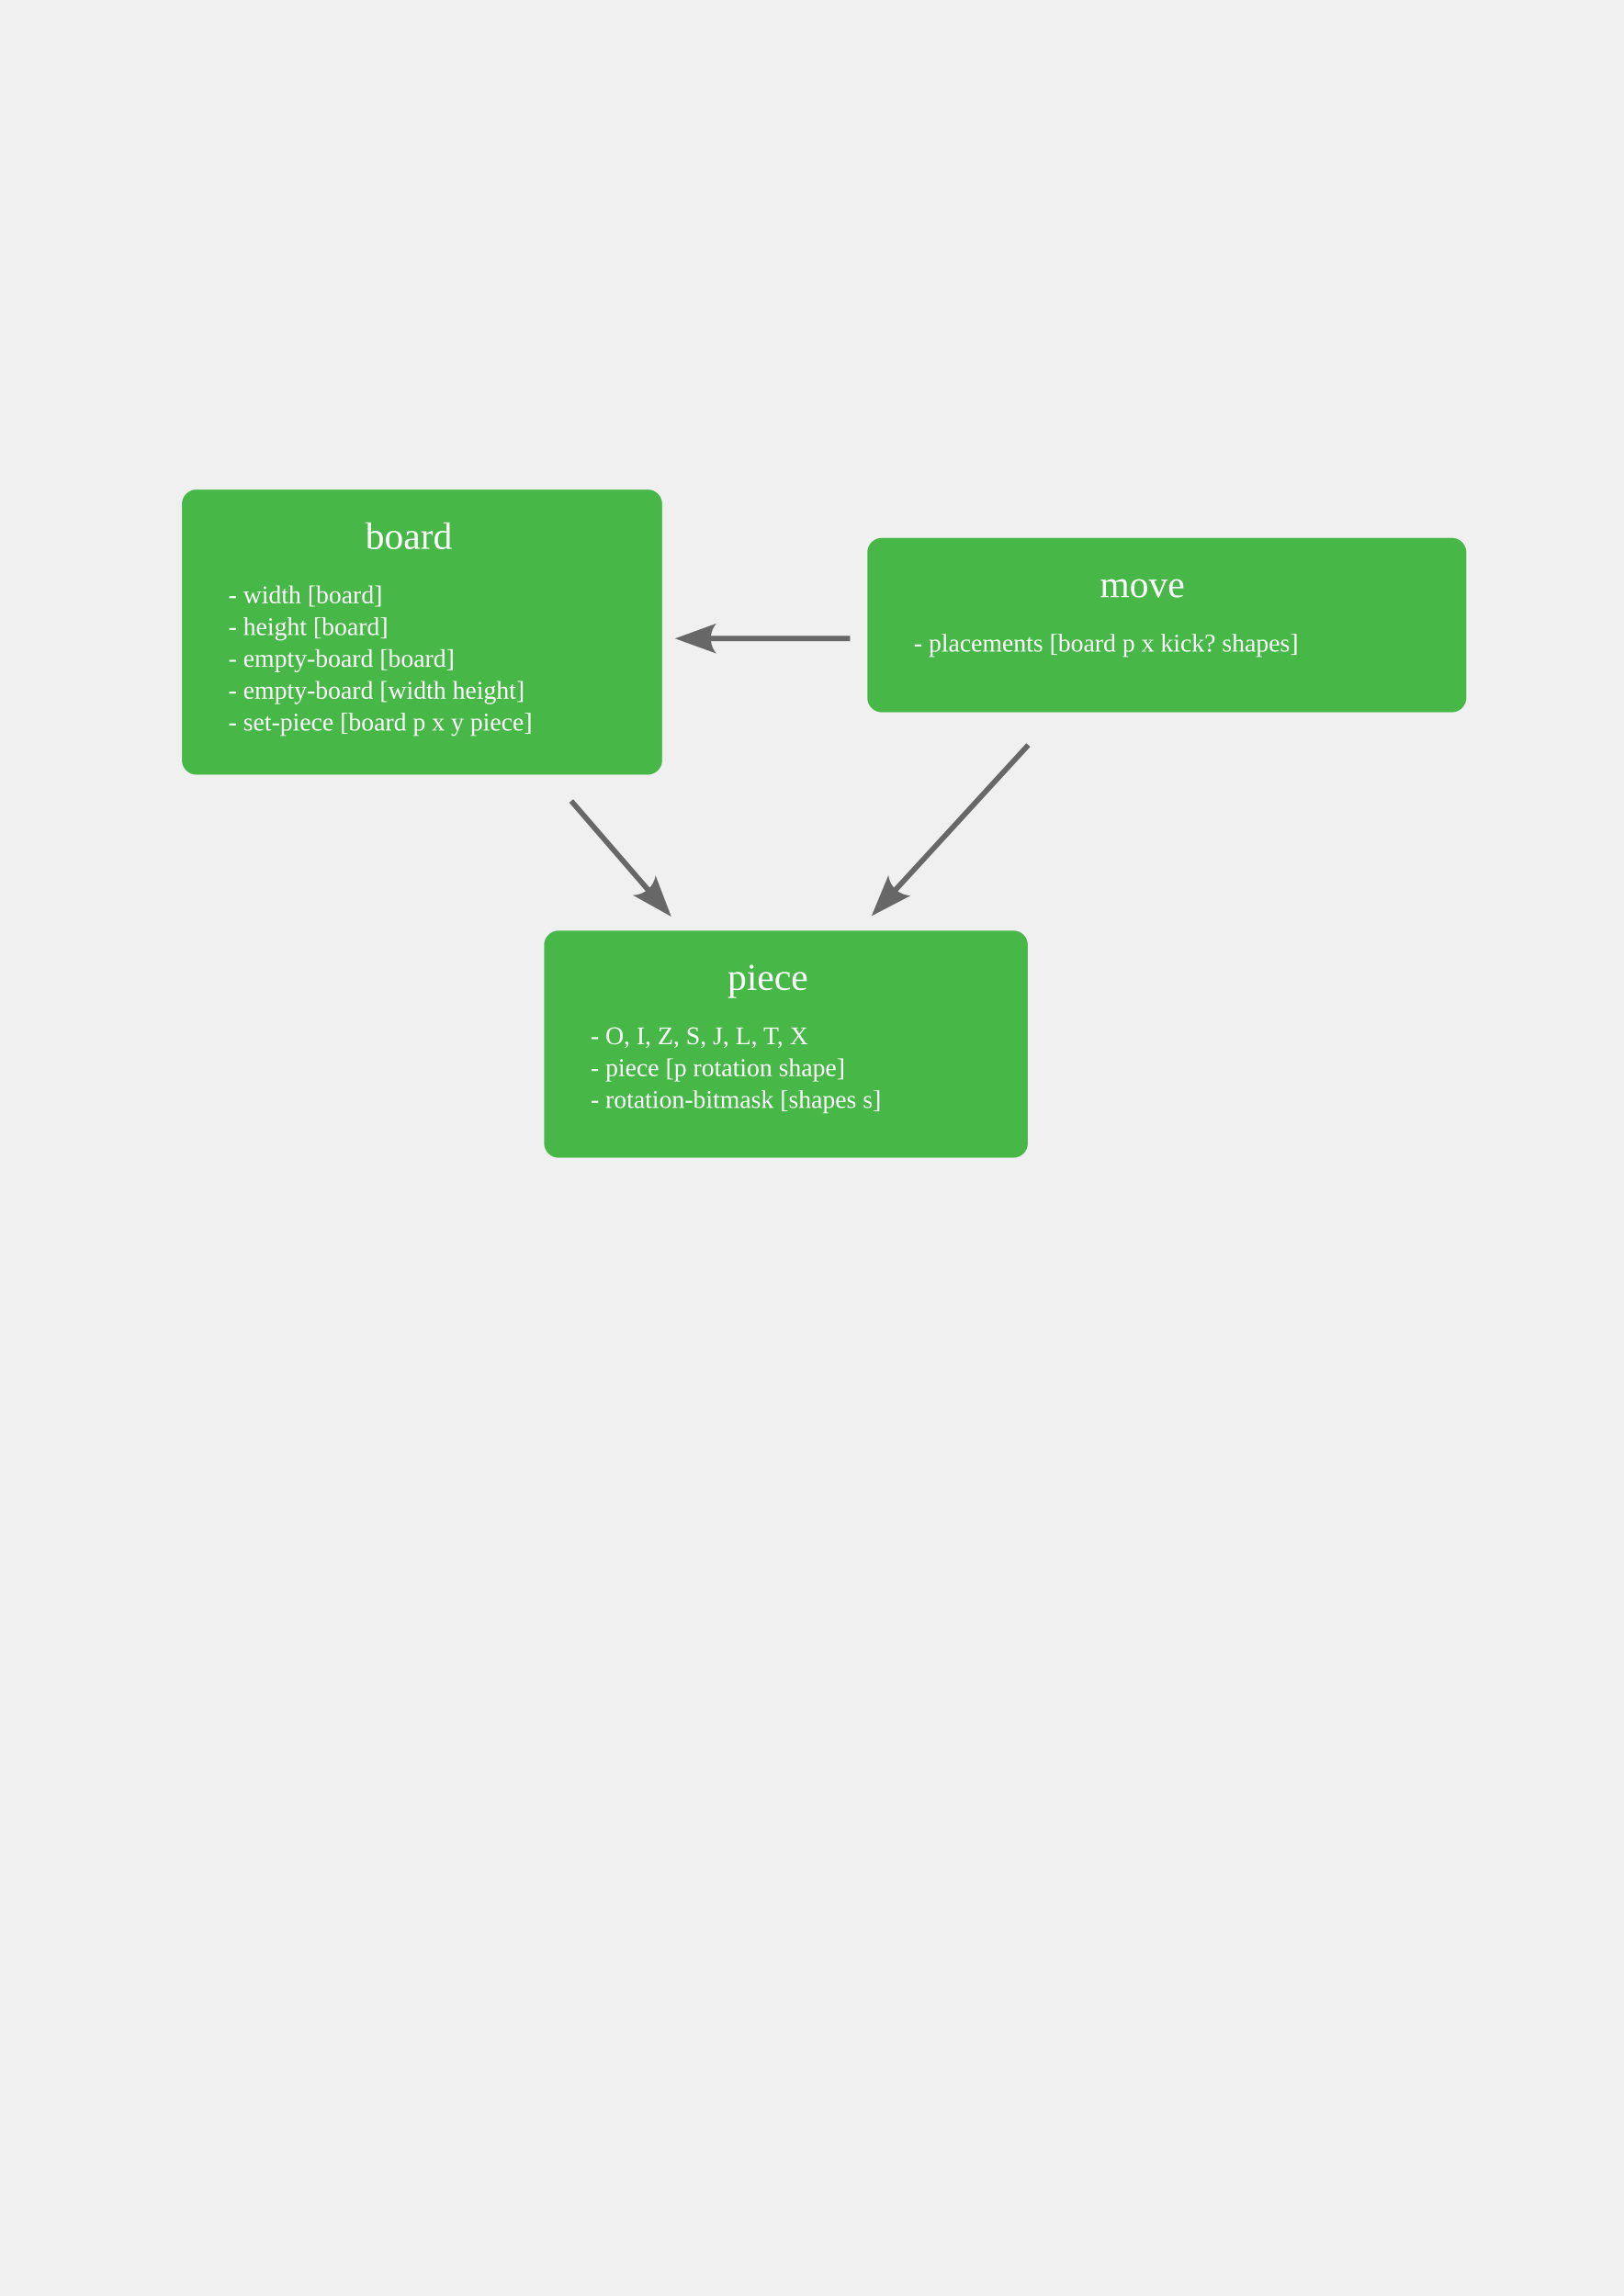
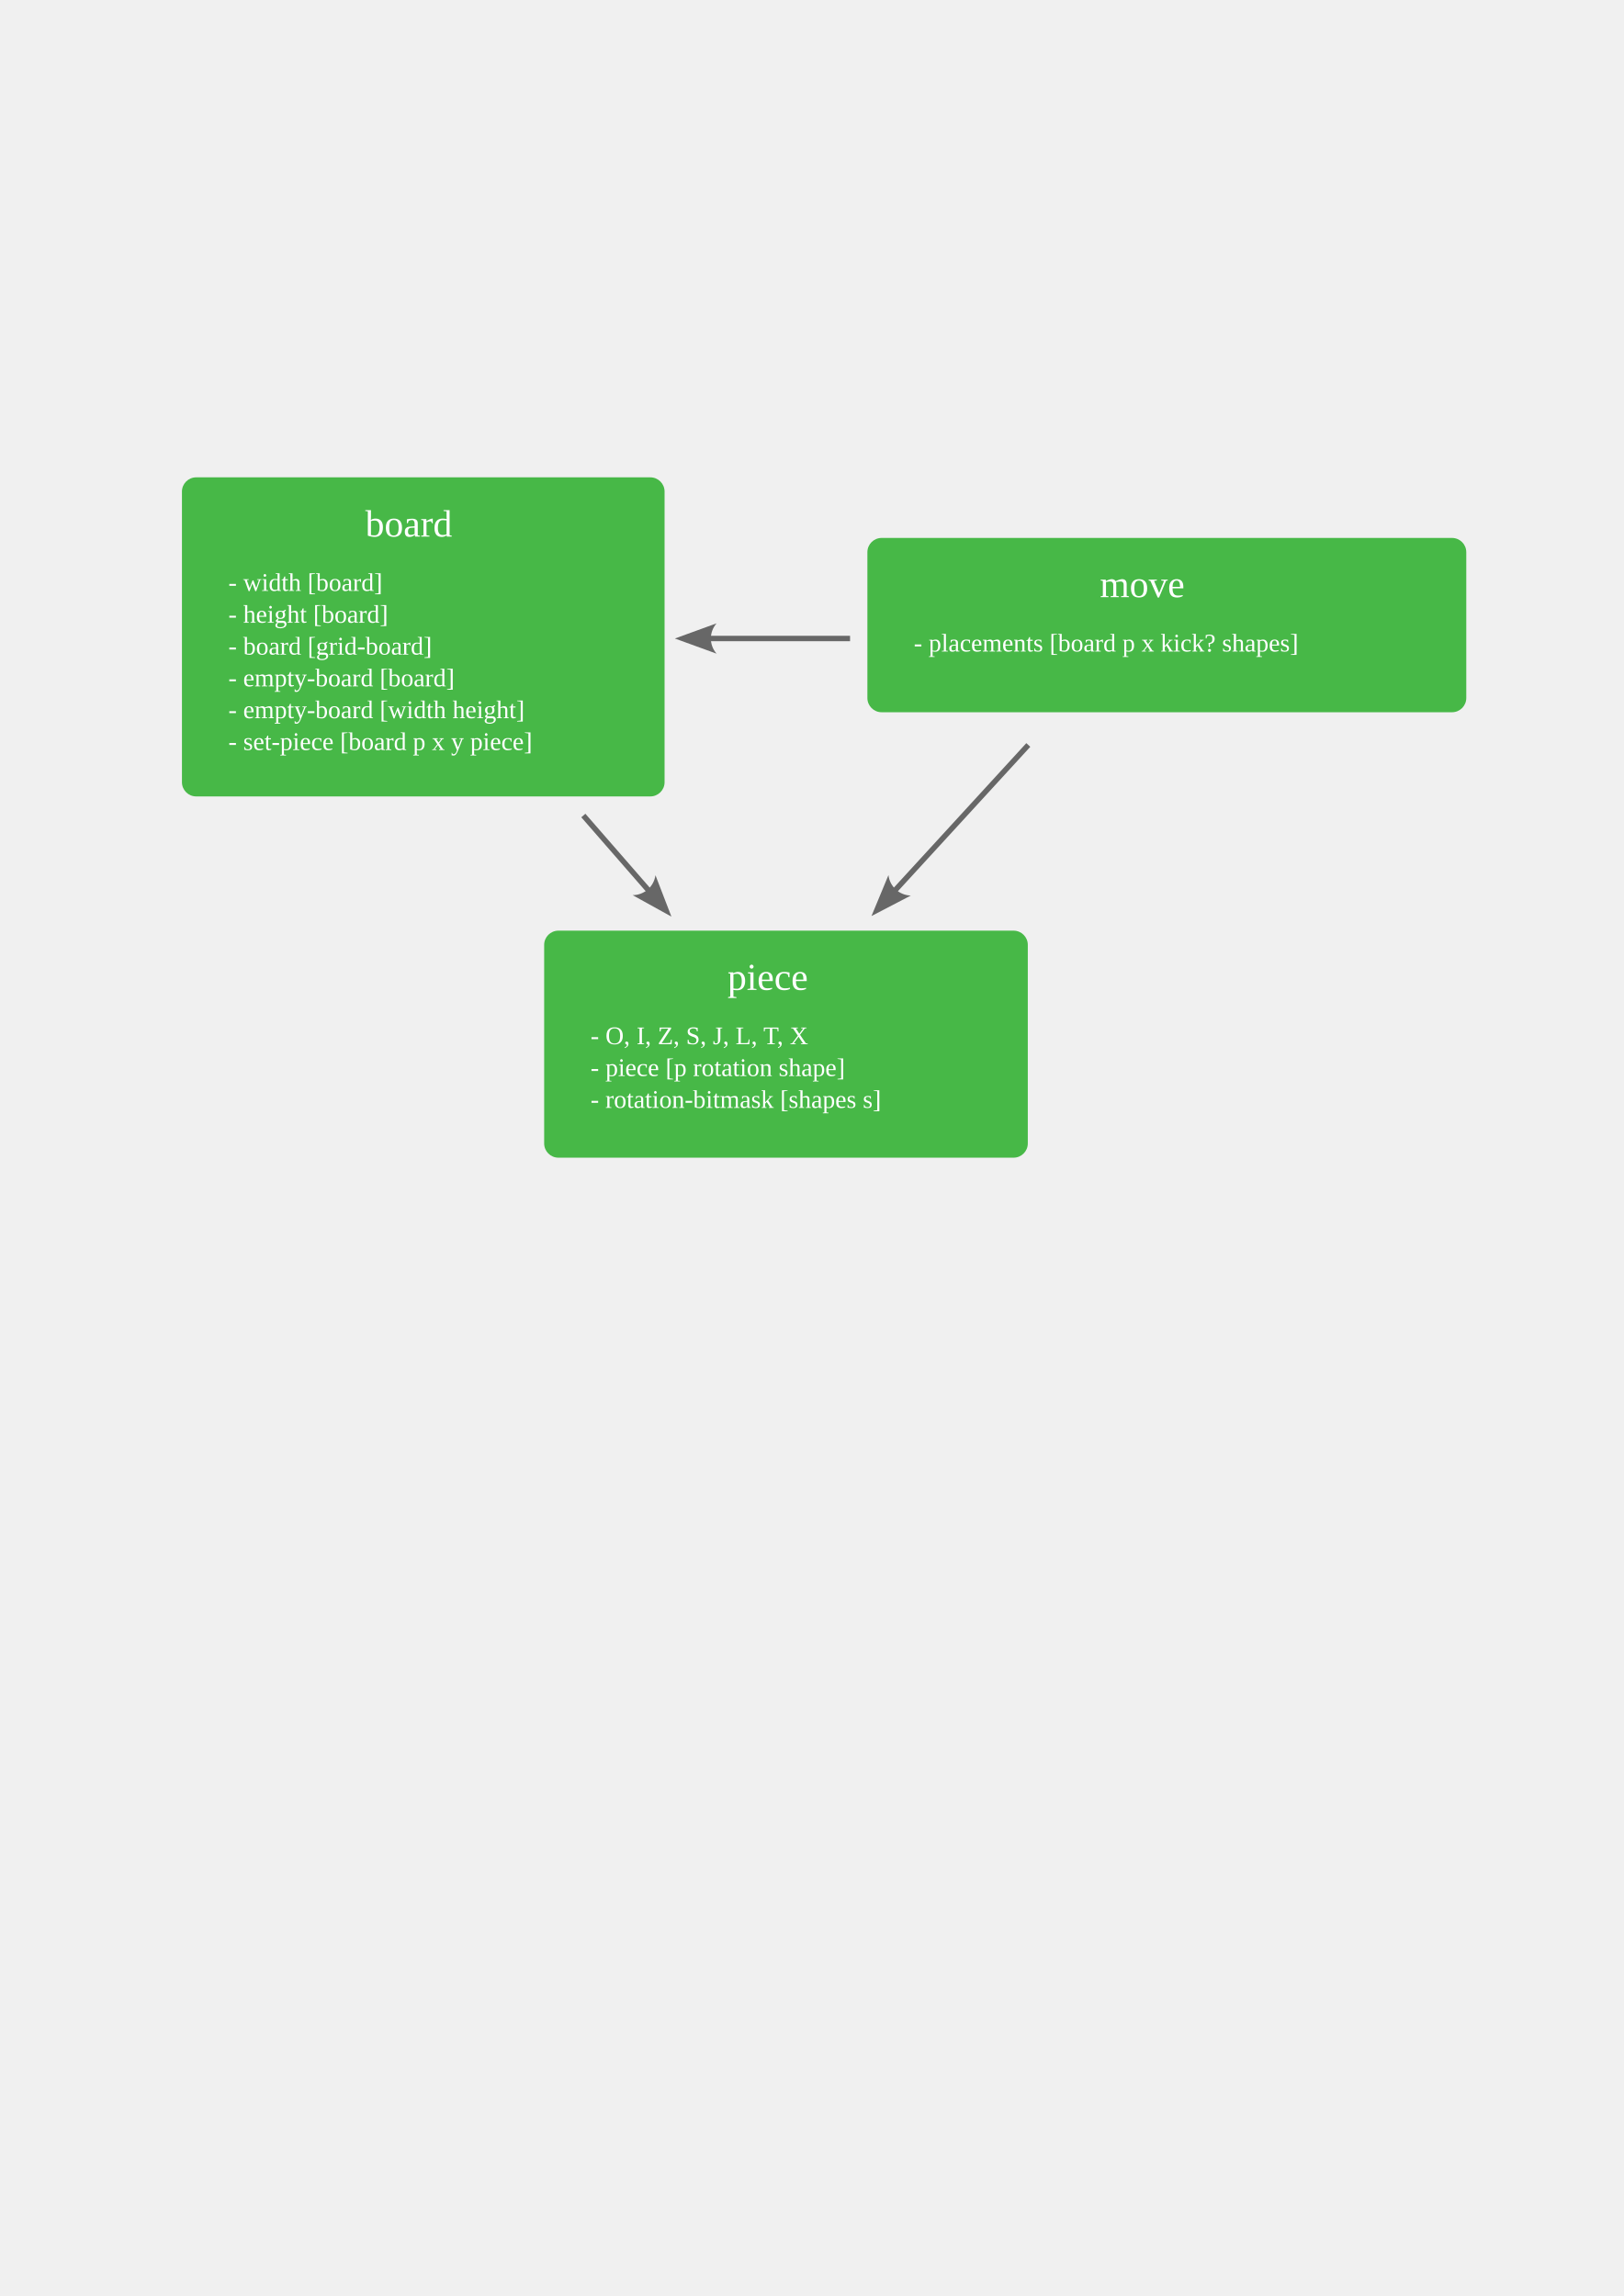
<svg xmlns="http://www.w3.org/2000/svg" width="210mm" height="297mm" viewBox="0 0 210 297" version="1.1" id="svg1">
  <defs id="defs1">
    <marker style="overflow:visible" id="ConcaveTriangle" refX="0" refY="0" orient="auto-start-reverse" markerWidth="1" markerHeight="1" viewBox="0 0 1 1" preserveAspectRatio="xMidYMid">
      <path transform="scale(0.7)" d="M -2,-4 9,0 -2,4 c 2,-2.33 2,-5.66 0,-8 z" style="fill:context-stroke;fill-rule:evenodd;stroke:none" id="path7" />
    </marker>
  </defs>
  <g id="layer1">
-     <g id="g17" transform="translate(-19.57917,-26.9875)">
-       <rect style="fill:#47b847;fill-opacity:1;stroke-width:0.758" id="rect1" width="62.106" height="36.869" x="43.111" y="90.322" ry="1.841" />
+     <g id="g17" transform="translate(-19.57917,-28.575)">
+       <rect style="fill:#47b847;fill-opacity:1;stroke-width:0.758" id="rect1" width="62.421" height="41.274" x="43.111" y="90.322" ry="1.841" />
      <text xml:space="preserve" style="font-size:4.939px;fill:#ffffff;fill-opacity:1;stroke-width:0.758" x="66.823" y="97.983" id="text1">
        <tspan id="tspan1" style="font-size:4.939px;fill:#ffffff;stroke-width:0.758" x="66.823" y="97.983">board</tspan>
      </text>
      <text xml:space="preserve" style="font-size:3.293px;fill:#ffffff;fill-opacity:1;stroke-width:0.758" x="49.109" y="105.014" id="text3">
        <tspan style="font-size:3.293px;fill:#ffffff;stroke-width:0.758" x="49.109" y="105.014" id="tspan5">- width [board]</tspan>
        <tspan style="font-size:3.293px;fill:#ffffff;stroke-width:0.758" x="49.109" y="109.13" id="tspan4">- height [board]</tspan>
-         <tspan style="font-size:3.293px;fill:#ffffff;stroke-width:0.758" x="49.109" y="113.246" id="tspan6">- empty-board [board]</tspan>
-         <tspan style="font-size:3.293px;fill:#ffffff;stroke-width:0.758" x="49.109" y="117.362" id="tspan7">- empty-board [width height]</tspan>
-         <tspan style="font-size:3.293px;fill:#ffffff;stroke-width:0.758" x="49.109" y="121.477" id="tspan20">- set-piece [board p x y piece]</tspan>
+         <tspan style="font-size:3.293px;fill:#ffffff;stroke-width:0.758" x="49.109" y="113.246" id="tspan6">- board [grid-board]</tspan>
+         <tspan style="font-size:3.293px;fill:#ffffff;stroke-width:0.758" x="49.109" y="117.362" id="tspan2">- empty-board [board]</tspan>
+         <tspan style="font-size:3.293px;fill:#ffffff;stroke-width:0.758" x="49.109" y="121.477" id="tspan7">- empty-board [width height]</tspan>
+         <tspan style="font-size:3.293px;fill:#ffffff;stroke-width:0.758" x="49.109" y="125.593" id="tspan20">- set-piece [board p x y piece]</tspan>
      </text>
    </g>
    <g id="g20" transform="translate(0,1.5875)">
      <g id="g16" transform="translate(69.32084,-66.675)">
        <rect style="fill:#47b847;fill-opacity:1;stroke-width:0.758" id="rect1-1" width="77.456" height="22.546" x="42.862" y="134.673" ry="1.841" />
        <text xml:space="preserve" style="font-size:4.939px;fill:#ffffff;fill-opacity:1;stroke-width:0.758" x="72.924" y="142.333" id="text1-0">
          <tspan id="tspan1-3" style="font-size:4.939px;fill:#ffffff;stroke-width:0.758" x="72.924" y="142.333">move</tspan>
        </text>
        <text xml:space="preserve" style="font-size:3.293px;fill:#ffffff;fill-opacity:1;stroke-width:0.758" x="48.86" y="149.365" id="text3-0">
          <tspan style="font-size:3.293px;fill:#ffffff;stroke-width:0.758" x="48.86" y="149.365" id="tspan14">- placements [board p x kick? shapes]</tspan>
        </text>
      </g>
    </g>
    <g id="g15" transform="translate(27.51667,-56.62084)">
      <rect style="fill:#47b847;fill-opacity:1;stroke-width:0.758" id="rect7" width="62.551" height="29.366" x="42.862" y="177.006" ry="1.841" />
      <text xml:space="preserve" style="font-size:4.939px;fill:#ffffff;fill-opacity:1;stroke-width:0.758" x="66.574" y="184.667" id="text8">
        <tspan id="tspan8" style="font-size:4.939px;fill:#ffffff;stroke-width:0.758" x="66.574" y="184.667">piece</tspan>
      </text>
      <text xml:space="preserve" style="font-size:3.293px;fill:#ffffff;fill-opacity:1;stroke-width:0.758" x="48.86" y="191.698" id="text11">
        <tspan id="tspan9" style="font-size:3.293px;fill:#ffffff;stroke-width:0.758" x="48.86" y="191.698">- O, I, Z, S, J, L, T, X</tspan>
        <tspan style="font-size:3.293px;fill:#ffffff;stroke-width:0.758" x="48.86" y="195.814" id="tspan10">- piece [p rotation shape]</tspan>
        <tspan style="font-size:3.293px;fill:#ffffff;stroke-width:0.758" x="48.86" y="199.93" id="tspan11">- rotation-bitmask [shapes s]</tspan>
      </text>
    </g>
-     <path style="fill:#ffffff;fill-opacity:1;stroke:#676767;stroke-width:0.7;stroke-dasharray:none;stroke-opacity:1;marker-start:url(#ConcaveTriangle)" d="M 83.941,115.244 73.873,103.603" id="path19" />
+     <path style="fill:#ffffff;fill-opacity:1;stroke:#676767;stroke-width:0.7;stroke-dasharray:none;stroke-opacity:1;marker-start:url(#ConcaveTriangle)" d="m 83.941,115.244 -8.495,-9.753" id="path19" />
    <path style="fill:#ffffff;fill-opacity:1;stroke:#676767;stroke-width:0.7;stroke-dasharray:none;stroke-opacity:1;marker-start:url(#ConcaveTriangle)" d="M 115.691,115.244 132.995,96.366" id="path20" />
    <path style="fill:#ffffff;fill-opacity:1;stroke:#676767;stroke-width:0.7;stroke-dasharray:none;stroke-opacity:1;marker-start:url(#ConcaveTriangle)" d="m 91.693,82.594 18.248,-6e-6" id="path21" />
  </g>
</svg>
